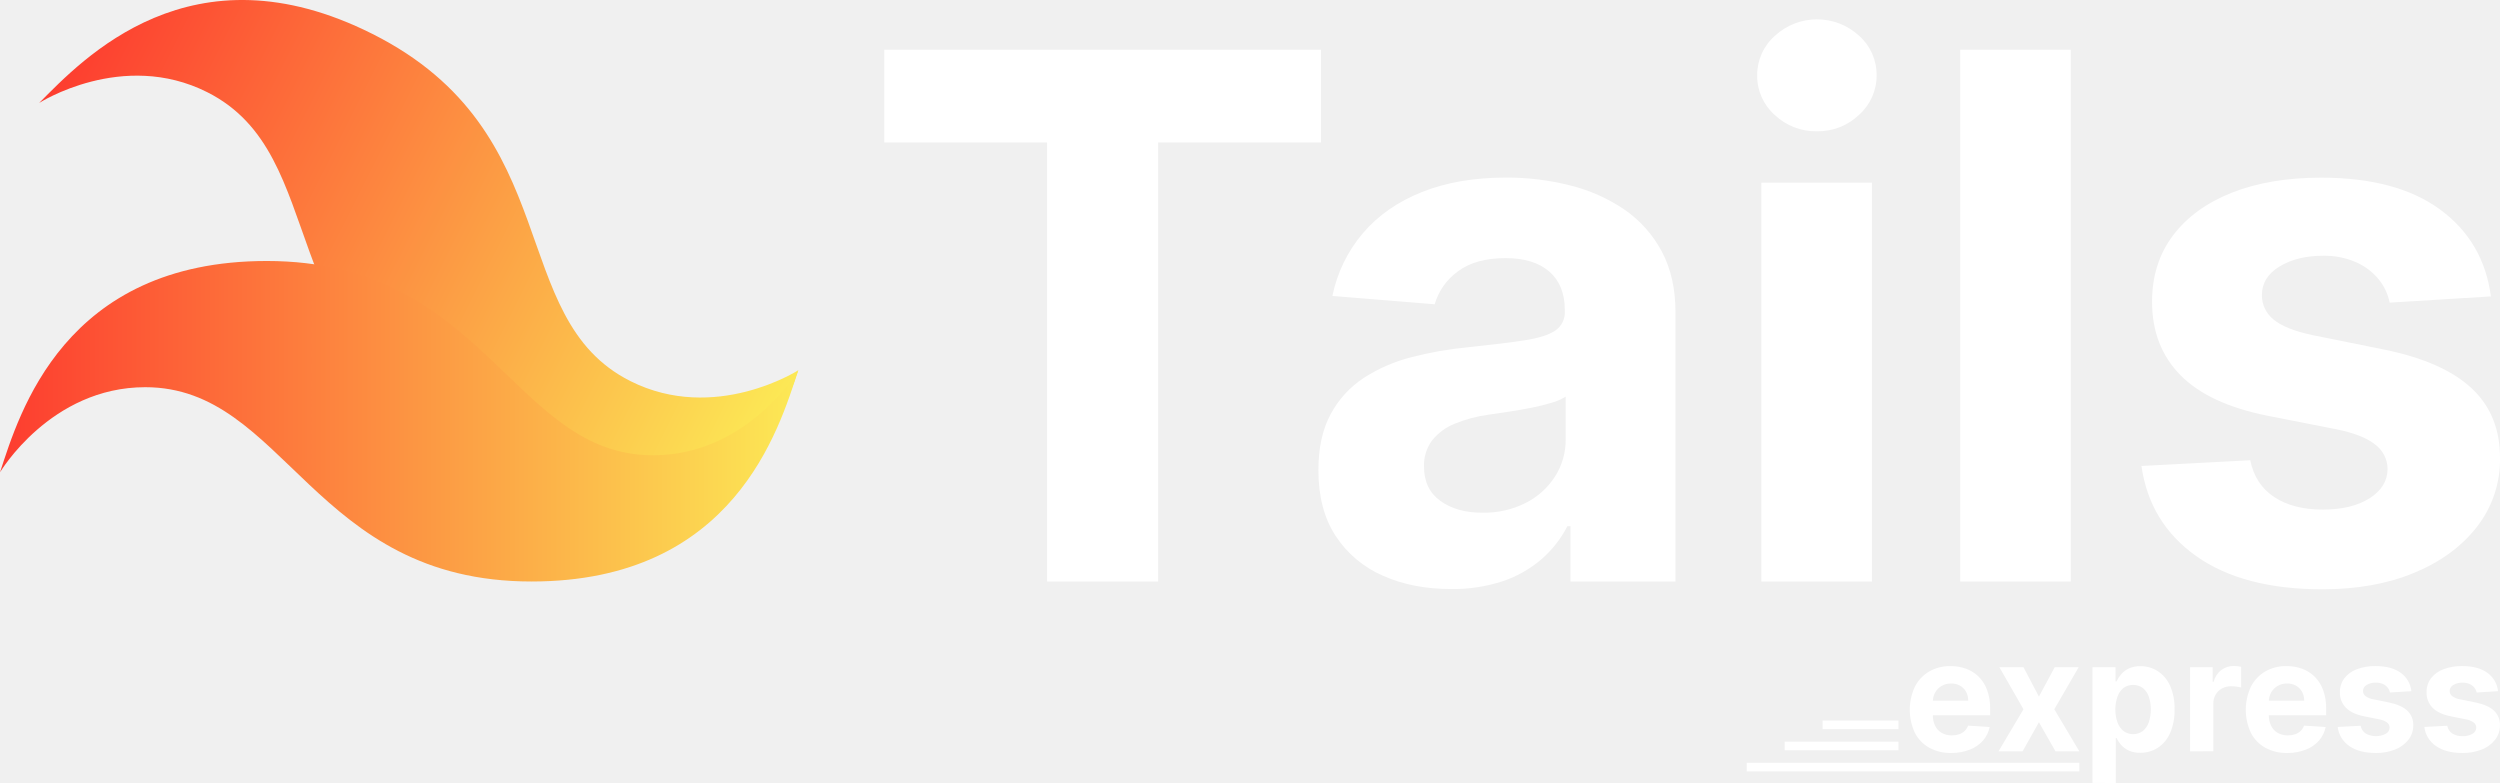
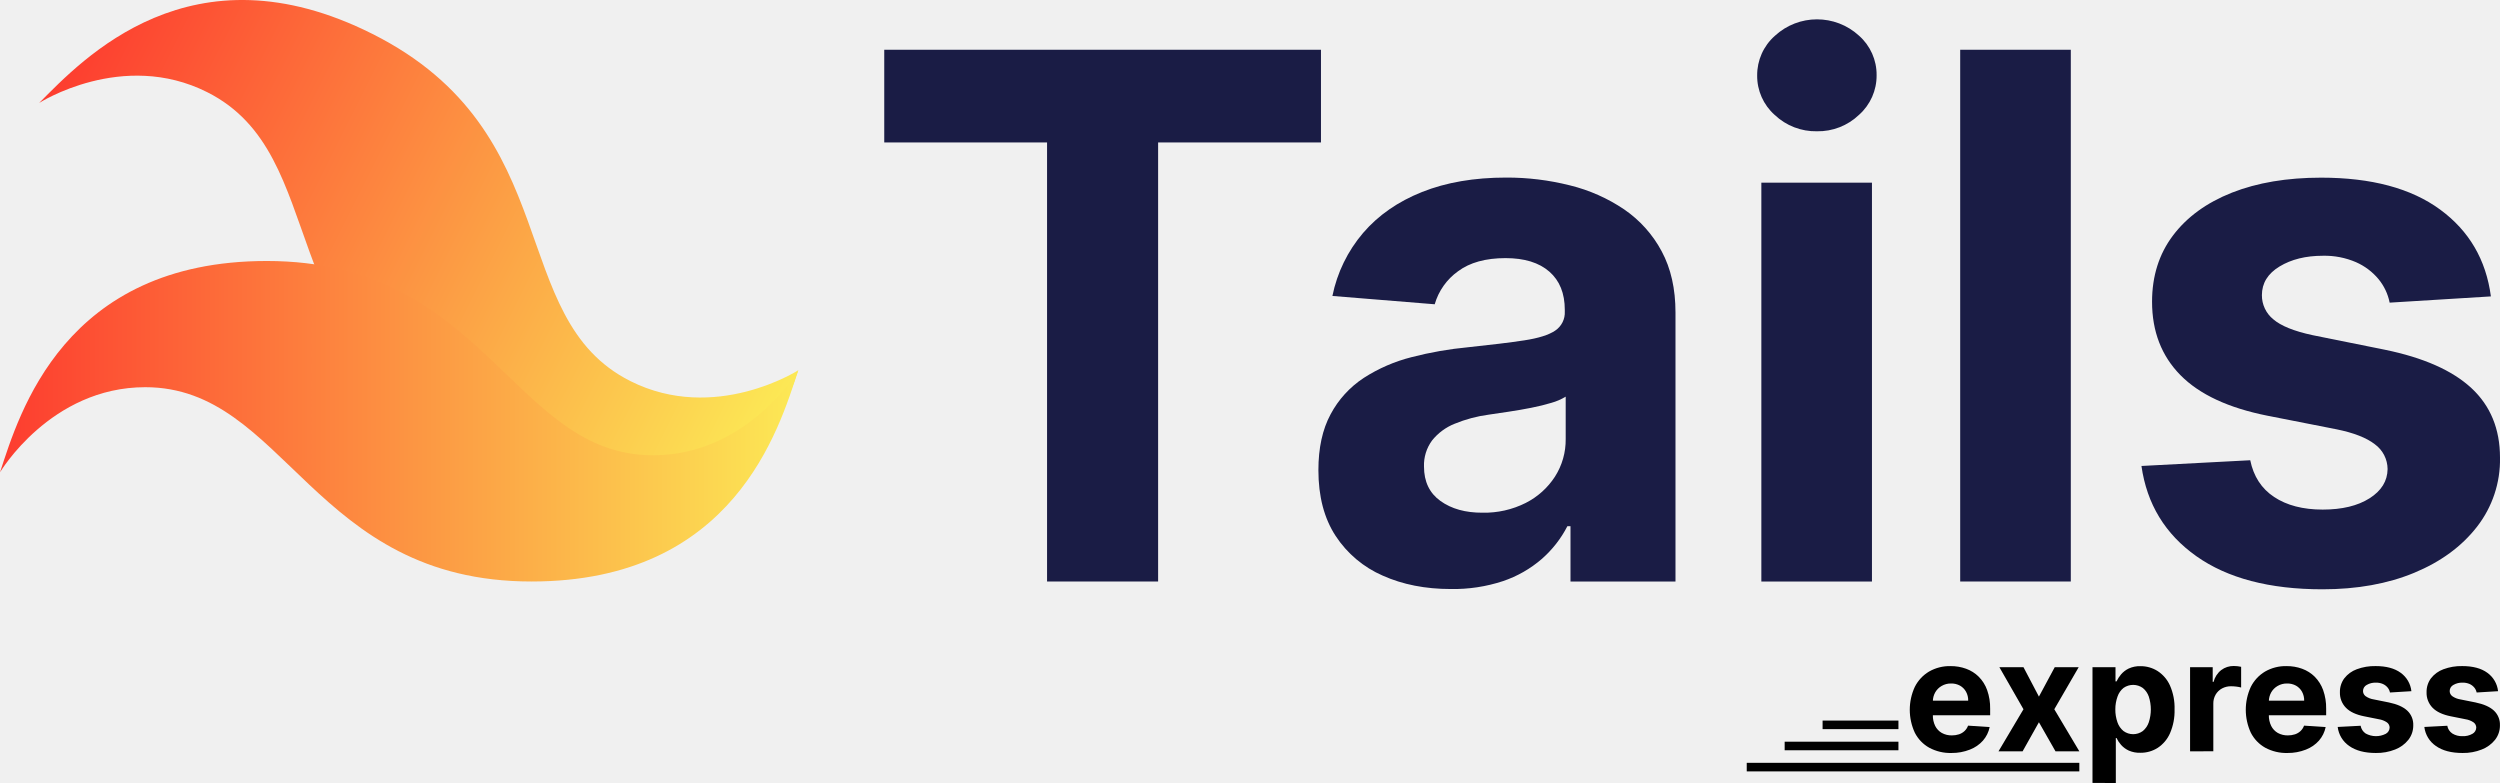
<svg xmlns="http://www.w3.org/2000/svg" xmlns:xlink="http://www.w3.org/1999/xlink" viewBox="0 0 1166.72 365.37">
  <defs>
-     <style>.cls-1{fill:#fff;}.cls-2{fill:url(#linear-gradient);}.cls-3{fill:url(#linear-gradient-2);}</style>
-     <linearGradient id="linear-gradient" x1="461.33" y1="258.88" x2="835.29" y2="258.88" gradientTransform="translate(-267 -411.72) rotate(26.68)" gradientUnits="userSpaceOnUse">
+     <style>.cls-1{fill:#1a1c45;}.cls-2{fill:url(#linear-gradient);}.cls-3{fill:url(#linear-gradient-2);}</style>
+     <linearGradient id="linear-gradient" x1="622.95" y1="940.38" x2="996.9" y2="940.38" gradientTransform="translate(-105.39 -1093.21) rotate(26.68)" gradientUnits="userSpaceOnUse">
      <stop offset="0" stop-color="#fd3c2f" />
      <stop offset="1" stop-color="#fce955" />
    </linearGradient>
    <linearGradient id="linear-gradient-2" x1="0" y1="196.59" x2="372.57" y2="196.59" gradientTransform="matrix(1, 0, 0, 1, 0, 0)" xlink:href="#linear-gradient" />
  </defs>
  <g id="Layer_2" data-name="Layer 2">
    <g id="Layer_1-2" data-name="Layer 1">
      <path class="cls-1" d="M412.67,66.48V23.22H616.48V66.48h-76v204.9H488.65V66.48Z" />
      <path class="cls-1" d="M677.07,274.89q-17.8,0-31.74-6.24a50.1,50.1,0,0,1-22-18.53q-8.05-12.3-8.05-30.72,0-15.51,5.69-26.05a46.24,46.24,0,0,1,15.51-17,75.13,75.13,0,0,1,22.36-9.69,168.52,168.52,0,0,1,26.35-4.61q16.24-1.7,26.17-3.21t14.42-4.54a10.13,10.13,0,0,0,4.49-9v-.72q0-11.52-7.21-17.82t-20.42-6.3q-13.93,0-22.17,6.12A28.71,28.71,0,0,0,669.56,142l-47.74-3.88a65.23,65.23,0,0,1,14.3-29.38q10.65-12.42,27.56-19.15t39.2-6.72a120,120,0,0,1,29.75,3.63A78.69,78.69,0,0,1,758,97.74a55.09,55.09,0,0,1,17.5,19.57q6.43,11.94,6.43,28.54V271.38h-49V245.57h-1.45a51.69,51.69,0,0,1-12,15.33,54.06,54.06,0,0,1-18.05,10.3A73.65,73.65,0,0,1,677.07,274.89Zm14.79-35.62A42.92,42.92,0,0,0,712,234.73a35.14,35.14,0,0,0,13.69-12.3,31.89,31.89,0,0,0,5-17.57V185.11A26.26,26.26,0,0,1,724,188q-4.18,1.28-9.39,2.31t-10.43,1.81c-3.47.53-6.62,1-9.45,1.4a63.89,63.89,0,0,0-15.87,4.24,25.63,25.63,0,0,0-10.54,7.81,19.43,19.43,0,0,0-3.76,12.18q0,10.55,7.7,16.06T691.86,239.27Z" />
      <path class="cls-1" d="M847.92,61.27a27.87,27.87,0,0,1-19.69-7.63,24.3,24.3,0,0,1-8.18-18.42,24.41,24.41,0,0,1,8.24-18.48,29,29,0,0,1,39.32-.06,24.27,24.27,0,0,1,8.18,18.42,24.42,24.42,0,0,1-8.18,18.47A27.66,27.66,0,0,1,847.92,61.27ZM822,271.38V85.26h51.62V271.38Z" />
      <path class="cls-1" d="M966.42,23.22V271.38H914.8V23.22Z" />
      <path class="cls-1" d="M1162.47,138.33l-47.25,2.91a24.9,24.9,0,0,0-5.21-11,28.69,28.69,0,0,0-10.48-7.88,36.9,36.9,0,0,0-15.45-3q-12,0-20.24,5t-8.24,13.39a14.36,14.36,0,0,0,5.33,11.27q5.34,4.6,18.3,7.39l33.68,6.79q27.15,5.56,40.48,17.93t13.33,32.47A50.87,50.87,0,0,1,1156,245.81q-10.73,13.81-29.32,21.51t-42.84,7.7q-37,0-58.83-15.45t-25.62-42.11l50.77-2.67q2.3,11.28,11.15,17.15t22.66,5.88q13.56,0,21.87-5.27t8.42-13.64a14.41,14.41,0,0,0-5.94-11.57q-5.82-4.54-17.93-7L1058.15,194q-27.27-5.44-40.54-18.9t-13.27-34.29q0-17.94,9.76-30.9t27.51-20q17.75-7,41.62-7,35.26,0,55.56,14.9T1162.47,138.33Z" />
      <path class="cls-2" d="M372.57,172.73c-4.85,14.36-14,41.13-52,48.07-22.09,4-72.46-.23-103.52-15.84C125.67,159.06,155.26,72.44,96.67,43c-39.54-19.88-78.4,5.06-78.4,5.06h0c20.33-20.46,71-74.74,155.56-32.22,91.34,45.9,61.75,132.52,120.34,162,39.54,19.87,78.4-5.06,78.4-5.06Z" />
      <path class="cls-3" d="M372.57,172.73c-9,27.41-29.85,98.65-124.53,98.65-102.22,0-114.68-90.68-180.25-90.68C23.54,180.7,0,220.43,0,220.43H0C9,193,29.84,121.8,124.52,121.8c102.23,0,114.68,90.68,180.25,90.68,44.26,0,67.78-39.73,67.78-39.73Z" />
-       <path class="cls-1" d="M910.75,351.41a20.78,20.78,0,0,1-10.42-2.47,16.72,16.72,0,0,1-6.71-7,25.51,25.51,0,0,1,0-21.39,17.41,17.41,0,0,1,6.64-7.14,19.29,19.29,0,0,1,10.06-2.55,20.72,20.72,0,0,1,7.25,1.24,16.18,16.18,0,0,1,5.88,3.72,16.83,16.83,0,0,1,3.92,6.22,24.84,24.84,0,0,1,1.41,8.76v3H895.62V327h22.91a8.27,8.27,0,0,0-1-4.17,7.42,7.42,0,0,0-2.82-2.85,8.25,8.25,0,0,0-4.18-1,8.37,8.37,0,0,0-4.39,1.14,8,8,0,0,0-3,3,8.54,8.54,0,0,0-1.1,4.23v6.42a10.94,10.94,0,0,0,1.08,5,7.81,7.81,0,0,0,3.08,3.28,9.39,9.39,0,0,0,4.73,1.15,10.38,10.38,0,0,0,3.33-.51,7,7,0,0,0,2.58-1.54,6.64,6.64,0,0,0,1.64-2.5l10.07.66a13.7,13.7,0,0,1-3.13,6.33,15.68,15.68,0,0,1-6.09,4.19A22.82,22.82,0,0,1,910.75,351.41Z" />
-       <path class="cls-1" d="M944.33,311.37l7.21,13.73,7.38-13.73H970.1L958.72,331l11.69,19.64H959.28l-7.74-13.58-7.62,13.58H932.67L944.33,331l-11.25-19.63Z" />
-       <path class="cls-1" d="M976.54,365.37v-54h10.74V318h.48a14.61,14.61,0,0,1,2.09-3.24,10.86,10.86,0,0,1,3.58-2.76,12.2,12.2,0,0,1,5.51-1.11,14.82,14.82,0,0,1,7.92,2.23,15.72,15.72,0,0,1,5.81,6.73,25.71,25.71,0,0,1,2.17,11.24,26,26,0,0,1-2.11,11.08A15.71,15.71,0,0,1,1007,349a14.69,14.69,0,0,1-8.09,2.31,12.47,12.47,0,0,1-5.38-1,11.19,11.19,0,0,1-3.62-2.64,13.69,13.69,0,0,1-2.15-3.24h-.33v21ZM987.2,331a17.7,17.7,0,0,0,1,6.12,9,9,0,0,0,2.82,4.05,7.64,7.64,0,0,0,9,0,9,9,0,0,0,2.8-4.09,19.42,19.42,0,0,0,0-12,9,9,0,0,0-2.78-4,7.81,7.81,0,0,0-9-.05,8.81,8.81,0,0,0-2.8,4A17.43,17.43,0,0,0,987.2,331Z" />
-       <path class="cls-1" d="M1022.08,350.64V311.37h10.56v6.85h.41a10.12,10.12,0,0,1,3.6-5.53,9.48,9.48,0,0,1,5.83-1.88,16.29,16.29,0,0,1,1.77.1,13,13,0,0,1,1.66.28v9.66a16.19,16.19,0,0,0-2.13-.41,20.68,20.68,0,0,0-2.48-.17,8.72,8.72,0,0,0-4.28,1,7.66,7.66,0,0,0-3,2.88,8.14,8.14,0,0,0-1.09,4.24v22.22Z" />
-       <path class="cls-1" d="M1067.56,351.41a20.78,20.78,0,0,1-10.42-2.47,16.72,16.72,0,0,1-6.71-7,25.51,25.51,0,0,1,0-21.39,17.41,17.41,0,0,1,6.64-7.14,19.26,19.26,0,0,1,10.06-2.55,20.76,20.76,0,0,1,7.25,1.24,16.18,16.18,0,0,1,5.88,3.72,17.09,17.09,0,0,1,3.92,6.22,24.84,24.84,0,0,1,1.41,8.76v3h-33.16V327h22.9a8.37,8.37,0,0,0-1-4.17,7.42,7.42,0,0,0-2.82-2.85,8.25,8.25,0,0,0-4.18-1,8.37,8.37,0,0,0-4.39,1.14,8.12,8.12,0,0,0-3,3,8.76,8.76,0,0,0-1.1,4.23v6.42a10.94,10.94,0,0,0,1.09,5,7.81,7.81,0,0,0,3.08,3.28,9.39,9.39,0,0,0,4.73,1.15,10.38,10.38,0,0,0,3.33-.51,7,7,0,0,0,2.58-1.54,6.62,6.62,0,0,0,1.63-2.5l10.08.66a13.8,13.8,0,0,1-3.13,6.33,15.68,15.68,0,0,1-6.09,4.19A22.82,22.82,0,0,1,1067.56,351.41Z" />
-       <path class="cls-1" d="M1125.37,322.57l-10,.61a5.26,5.26,0,0,0-1.1-2.31,6.07,6.07,0,0,0-2.21-1.67,7.9,7.9,0,0,0-3.26-.62,8,8,0,0,0-4.27,1.06,3.21,3.21,0,0,0-1.74,2.83,3,3,0,0,0,1.13,2.37,8.84,8.84,0,0,0,3.86,1.56l7.1,1.43q5.73,1.19,8.54,3.79a8.89,8.89,0,0,1,2.82,6.85,10.77,10.77,0,0,1-2.27,6.78,14.73,14.73,0,0,1-6.18,4.53,23.37,23.37,0,0,1-9,1.63q-7.8,0-12.42-3.26a12.62,12.62,0,0,1-5.4-8.89l10.71-.56a5.46,5.46,0,0,0,2.35,3.62,10,10,0,0,0,9.4.13,3.39,3.39,0,0,0,1.78-2.88,3,3,0,0,0-1.26-2.44,9.12,9.12,0,0,0-3.78-1.47l-6.8-1.36q-5.76-1.14-8.55-4a9.85,9.85,0,0,1-2.81-7.23,10.55,10.55,0,0,1,2.06-6.52,13,13,0,0,1,5.81-4.22,23.71,23.71,0,0,1,8.78-1.48q7.44,0,11.72,3.14A12.16,12.16,0,0,1,1125.37,322.57Z" />
-       <path class="cls-1" d="M1165.82,322.57l-10,.61a5.26,5.26,0,0,0-1.1-2.31,6.07,6.07,0,0,0-2.21-1.67,7.9,7.9,0,0,0-3.26-.62,8,8,0,0,0-4.27,1.06,3.21,3.21,0,0,0-1.74,2.83,3,3,0,0,0,1.12,2.37,8.89,8.89,0,0,0,3.86,1.56l7.11,1.43q5.73,1.19,8.54,3.79a8.89,8.89,0,0,1,2.82,6.85,10.77,10.77,0,0,1-2.27,6.78,14.77,14.77,0,0,1-6.19,4.53,23.28,23.28,0,0,1-9,1.63q-7.8,0-12.42-3.26a12.58,12.58,0,0,1-5.4-8.89l10.71-.56a5.46,5.46,0,0,0,2.35,3.62,8.44,8.44,0,0,0,4.78,1.24,8.54,8.54,0,0,0,4.62-1.11,3.38,3.38,0,0,0,1.77-2.88,3,3,0,0,0-1.25-2.44,9.12,9.12,0,0,0-3.78-1.47l-6.8-1.36q-5.76-1.14-8.56-4a9.88,9.88,0,0,1-2.8-7.23,10.55,10.55,0,0,1,2.06-6.52,13,13,0,0,1,5.81-4.22,23.71,23.71,0,0,1,8.78-1.48q7.44,0,11.72,3.14A12.16,12.16,0,0,1,1165.82,322.57Z" />
-       <rect class="cls-1" x="815.18" y="356" width="155.22" height="4" />
-       <rect class="cls-1" x="850.58" y="336.28" width="35.4" height="4" />
-       <rect class="cls-1" x="832.88" y="346.14" width="53.1" height="4" />
+       <path d="M910.75,351.41a20.78,20.78,0,0,1-10.42-2.47,16.72,16.72,0,0,1-6.71-7,25.51,25.51,0,0,1,0-21.39,17.41,17.41,0,0,1,6.64-7.14,19.29,19.29,0,0,1,10.06-2.55,20.72,20.72,0,0,1,7.25,1.24,16.18,16.18,0,0,1,5.88,3.72,16.83,16.83,0,0,1,3.92,6.22,24.84,24.84,0,0,1,1.41,8.76v3H895.62V327h22.91a8.27,8.27,0,0,0-1-4.17,7.42,7.42,0,0,0-2.82-2.85,8.25,8.25,0,0,0-4.18-1,8.37,8.37,0,0,0-4.39,1.14,8,8,0,0,0-3,3,8.54,8.54,0,0,0-1.1,4.23v6.42a10.94,10.94,0,0,0,1.08,5,7.81,7.81,0,0,0,3.08,3.28,9.39,9.39,0,0,0,4.73,1.15,10.38,10.38,0,0,0,3.33-.51,7,7,0,0,0,2.58-1.54,6.64,6.64,0,0,0,1.64-2.5l10.07.66a13.7,13.7,0,0,1-3.13,6.33,15.68,15.68,0,0,1-6.09,4.19A22.82,22.82,0,0,1,910.75,351.41Z" />
+       <path d="M944.33,311.37l7.21,13.73,7.38-13.73H970.1L958.72,331l11.69,19.64H959.28l-7.74-13.58-7.62,13.58H932.67L944.33,331l-11.25-19.63Z" />
+       <path d="M976.54,365.37v-54h10.74V318h.48a14.61,14.61,0,0,1,2.09-3.24,10.86,10.86,0,0,1,3.58-2.76,12.2,12.2,0,0,1,5.51-1.11,14.82,14.82,0,0,1,7.92,2.23,15.72,15.72,0,0,1,5.81,6.73,25.71,25.71,0,0,1,2.17,11.24,26,26,0,0,1-2.11,11.08A15.71,15.71,0,0,1,1007,349a14.69,14.69,0,0,1-8.09,2.31,12.47,12.47,0,0,1-5.38-1,11.19,11.19,0,0,1-3.62-2.64,13.69,13.69,0,0,1-2.15-3.24h-.33v21ZM987.2,331a17.7,17.7,0,0,0,1,6.12,9,9,0,0,0,2.82,4.05,7.64,7.64,0,0,0,9,0,9,9,0,0,0,2.8-4.09,19.42,19.42,0,0,0,0-12,9,9,0,0,0-2.78-4,7.81,7.81,0,0,0-9-.05,8.81,8.81,0,0,0-2.8,4A17.43,17.43,0,0,0,987.2,331Z" />
+       <path d="M1022.08,350.64V311.37h10.56v6.85h.41a10.12,10.12,0,0,1,3.6-5.53,9.48,9.48,0,0,1,5.83-1.88,16.29,16.29,0,0,1,1.77.1,13,13,0,0,1,1.66.28v9.66a16.19,16.19,0,0,0-2.13-.41,20.68,20.68,0,0,0-2.48-.17,8.72,8.72,0,0,0-4.28,1,7.66,7.66,0,0,0-3,2.88,8.14,8.14,0,0,0-1.09,4.24v22.22Z" />
+       <path d="M1067.56,351.41a20.78,20.78,0,0,1-10.42-2.47,16.72,16.72,0,0,1-6.71-7,25.51,25.51,0,0,1,0-21.39,17.41,17.41,0,0,1,6.64-7.14,19.26,19.26,0,0,1,10.06-2.55,20.76,20.76,0,0,1,7.25,1.24,16.18,16.18,0,0,1,5.88,3.72,17.09,17.09,0,0,1,3.92,6.22,24.84,24.84,0,0,1,1.41,8.76v3h-33.16V327h22.9a8.37,8.37,0,0,0-1-4.17,7.42,7.42,0,0,0-2.82-2.85,8.25,8.25,0,0,0-4.18-1,8.37,8.37,0,0,0-4.39,1.14,8.12,8.12,0,0,0-3,3,8.76,8.76,0,0,0-1.1,4.23v6.42a10.94,10.94,0,0,0,1.09,5,7.81,7.81,0,0,0,3.08,3.28,9.39,9.39,0,0,0,4.73,1.15,10.38,10.38,0,0,0,3.33-.51,7,7,0,0,0,2.58-1.54,6.62,6.62,0,0,0,1.63-2.5l10.08.66a13.8,13.8,0,0,1-3.13,6.33,15.68,15.68,0,0,1-6.09,4.19A22.82,22.82,0,0,1,1067.56,351.41Z" />
+       <path d="M1125.37,322.57l-10,.61a5.26,5.26,0,0,0-1.1-2.31,6.07,6.07,0,0,0-2.21-1.67,7.9,7.9,0,0,0-3.26-.62,8,8,0,0,0-4.27,1.06,3.21,3.21,0,0,0-1.74,2.83,3,3,0,0,0,1.13,2.37,8.84,8.84,0,0,0,3.86,1.56l7.1,1.43q5.73,1.19,8.54,3.79a8.89,8.89,0,0,1,2.82,6.85,10.77,10.77,0,0,1-2.27,6.78,14.73,14.73,0,0,1-6.18,4.53,23.37,23.37,0,0,1-9,1.63q-7.8,0-12.42-3.26a12.62,12.62,0,0,1-5.4-8.89l10.71-.56a5.46,5.46,0,0,0,2.35,3.62,10,10,0,0,0,9.4.13,3.39,3.39,0,0,0,1.78-2.88,3,3,0,0,0-1.26-2.44,9.12,9.12,0,0,0-3.78-1.47l-6.8-1.36q-5.76-1.14-8.55-4a9.85,9.85,0,0,1-2.81-7.23,10.55,10.55,0,0,1,2.06-6.52,13,13,0,0,1,5.81-4.22,23.71,23.71,0,0,1,8.78-1.48q7.44,0,11.72,3.14A12.16,12.16,0,0,1,1125.37,322.57Z" />
+       <path d="M1165.82,322.57l-10,.61a5.26,5.26,0,0,0-1.1-2.31,6.07,6.07,0,0,0-2.21-1.67,7.9,7.9,0,0,0-3.26-.62,8,8,0,0,0-4.27,1.06,3.21,3.21,0,0,0-1.74,2.83,3,3,0,0,0,1.12,2.37,8.89,8.89,0,0,0,3.86,1.56l7.11,1.43q5.73,1.19,8.54,3.79a8.89,8.89,0,0,1,2.82,6.85,10.77,10.77,0,0,1-2.27,6.78,14.77,14.77,0,0,1-6.19,4.53,23.28,23.28,0,0,1-9,1.63q-7.8,0-12.42-3.26a12.58,12.58,0,0,1-5.4-8.89l10.71-.56a5.46,5.46,0,0,0,2.35,3.62,8.44,8.44,0,0,0,4.78,1.24,8.54,8.54,0,0,0,4.62-1.11,3.38,3.38,0,0,0,1.77-2.88,3,3,0,0,0-1.25-2.44,9.12,9.12,0,0,0-3.78-1.47l-6.8-1.36q-5.76-1.14-8.56-4a9.88,9.88,0,0,1-2.8-7.23,10.55,10.55,0,0,1,2.06-6.52,13,13,0,0,1,5.81-4.22,23.71,23.71,0,0,1,8.78-1.48q7.44,0,11.72,3.14A12.16,12.16,0,0,1,1165.82,322.57Z" />
+       <rect x="815.18" y="356" width="155.22" height="4" />
+       <rect x="850.58" y="336.28" width="35.4" height="4" />
+       <rect x="832.88" y="346.14" width="53.1" height="4" />
    </g>
  </g>
</svg>
